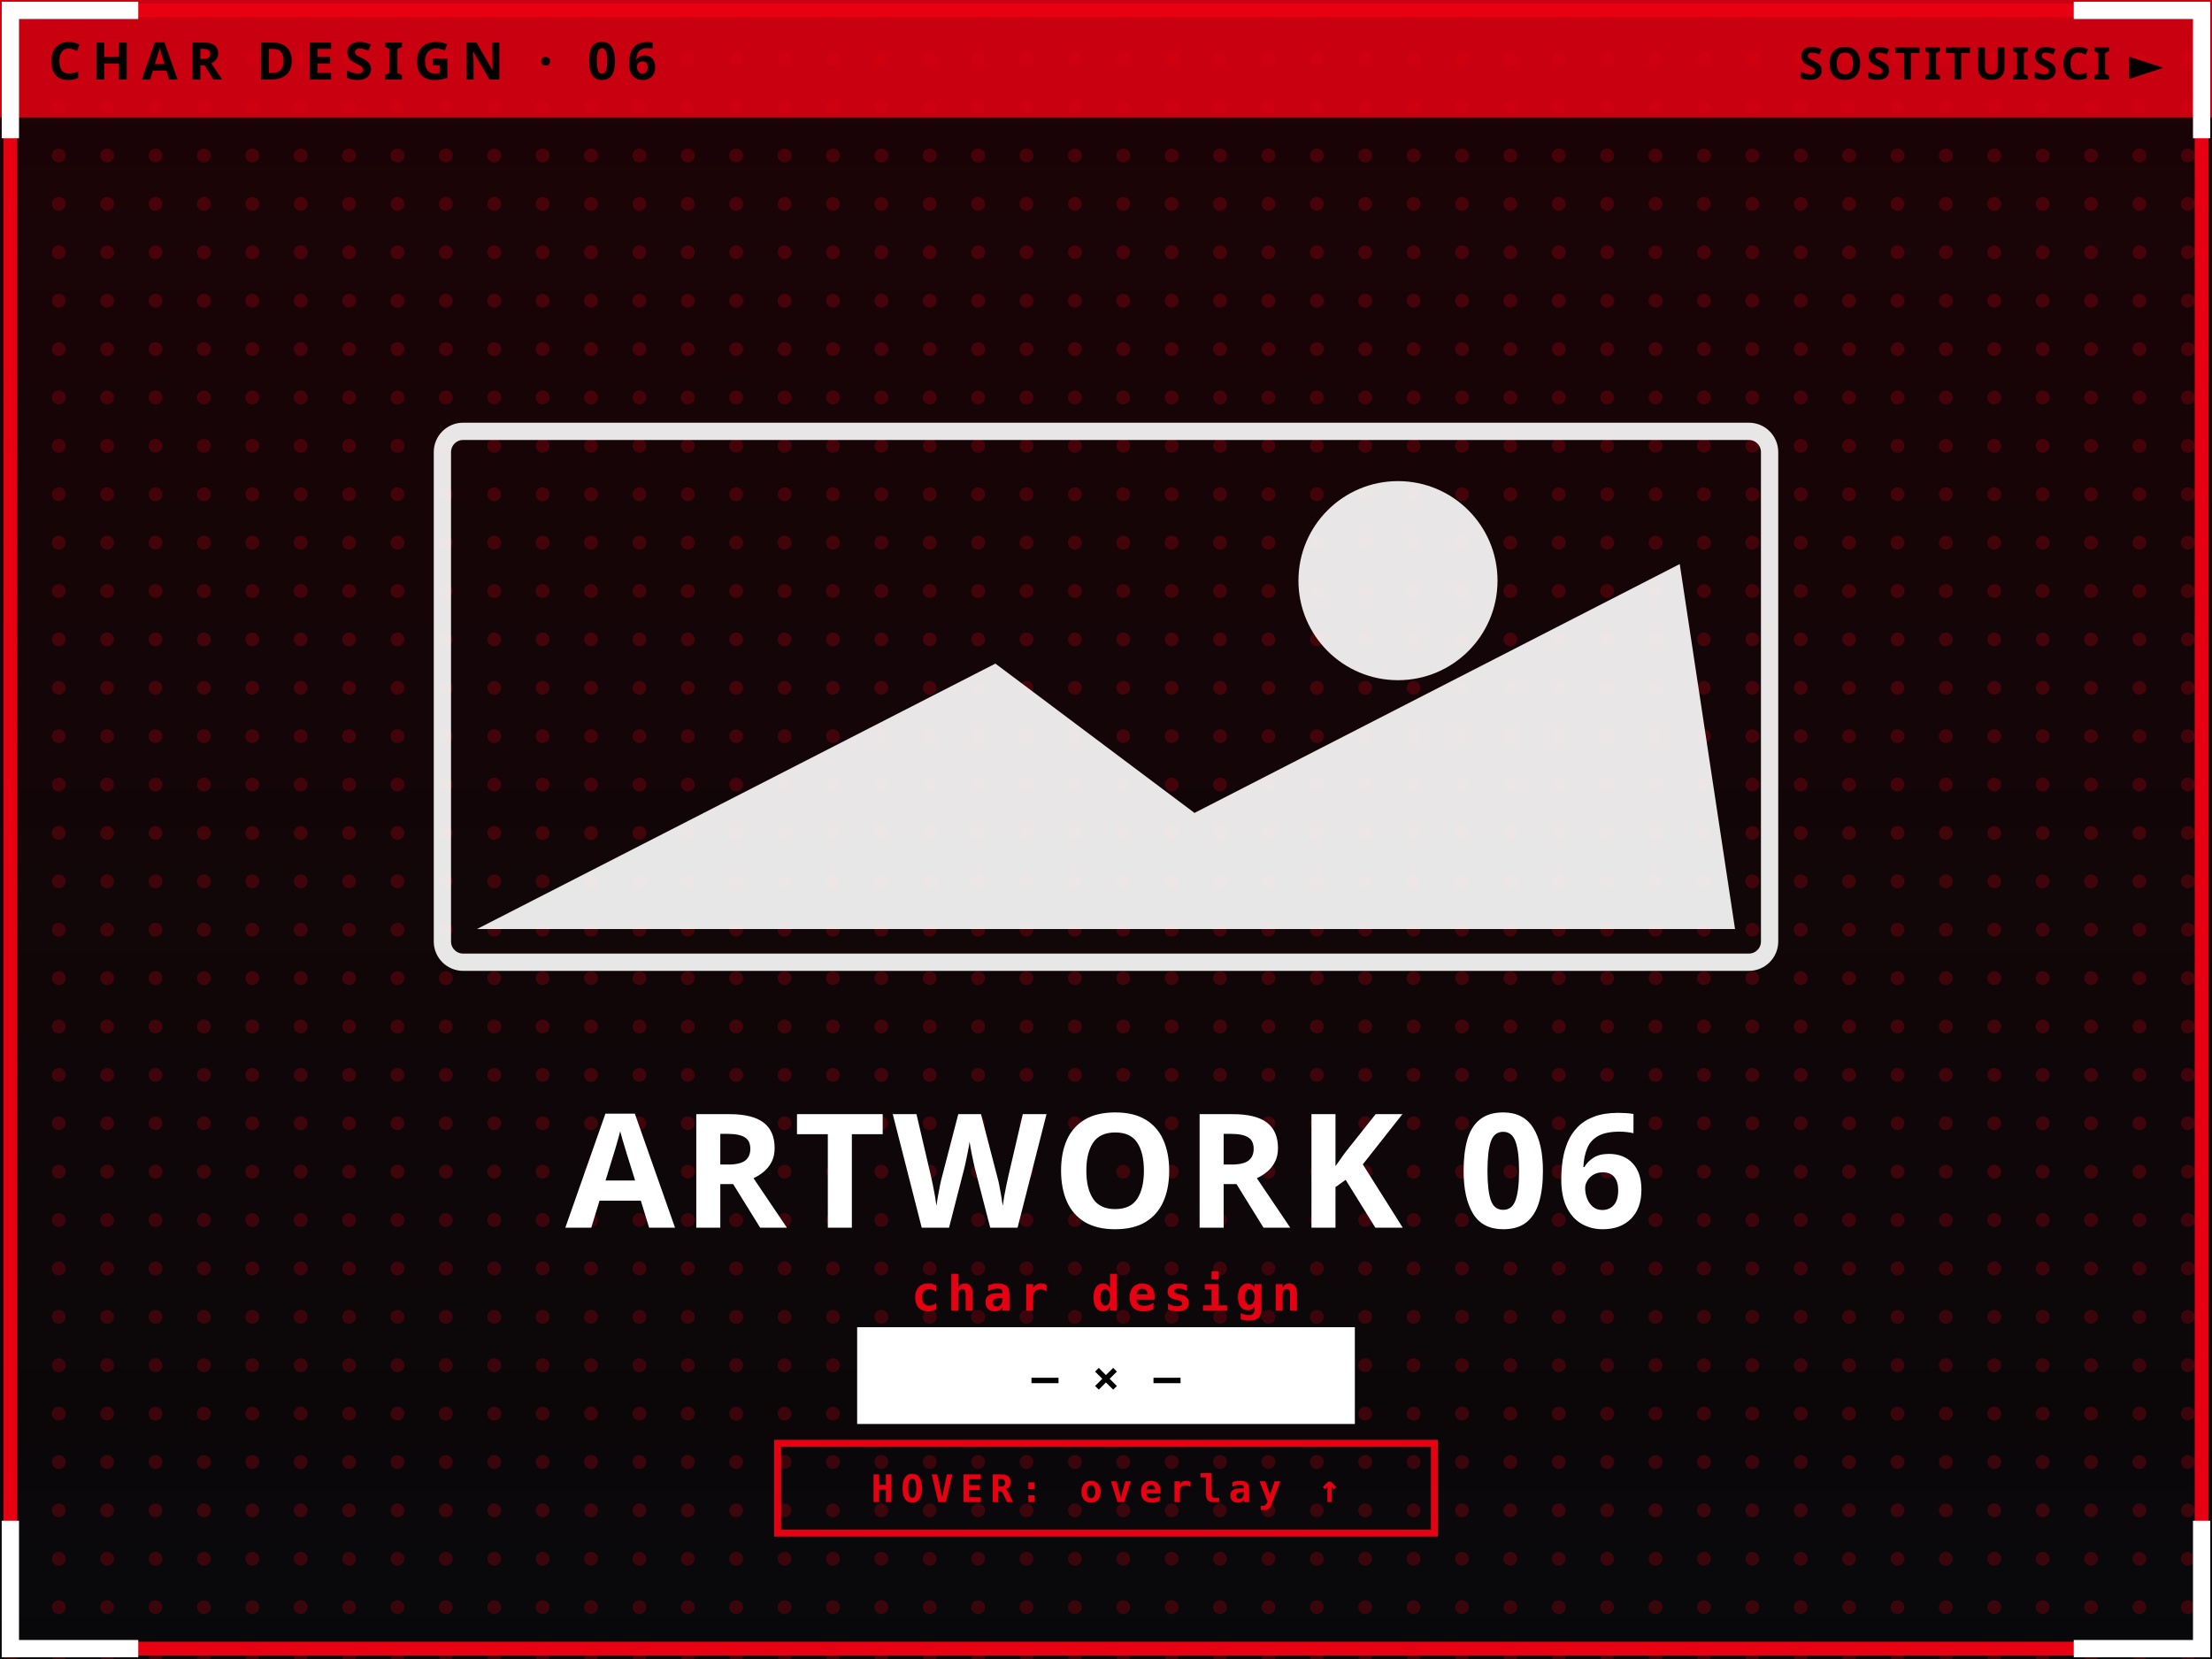
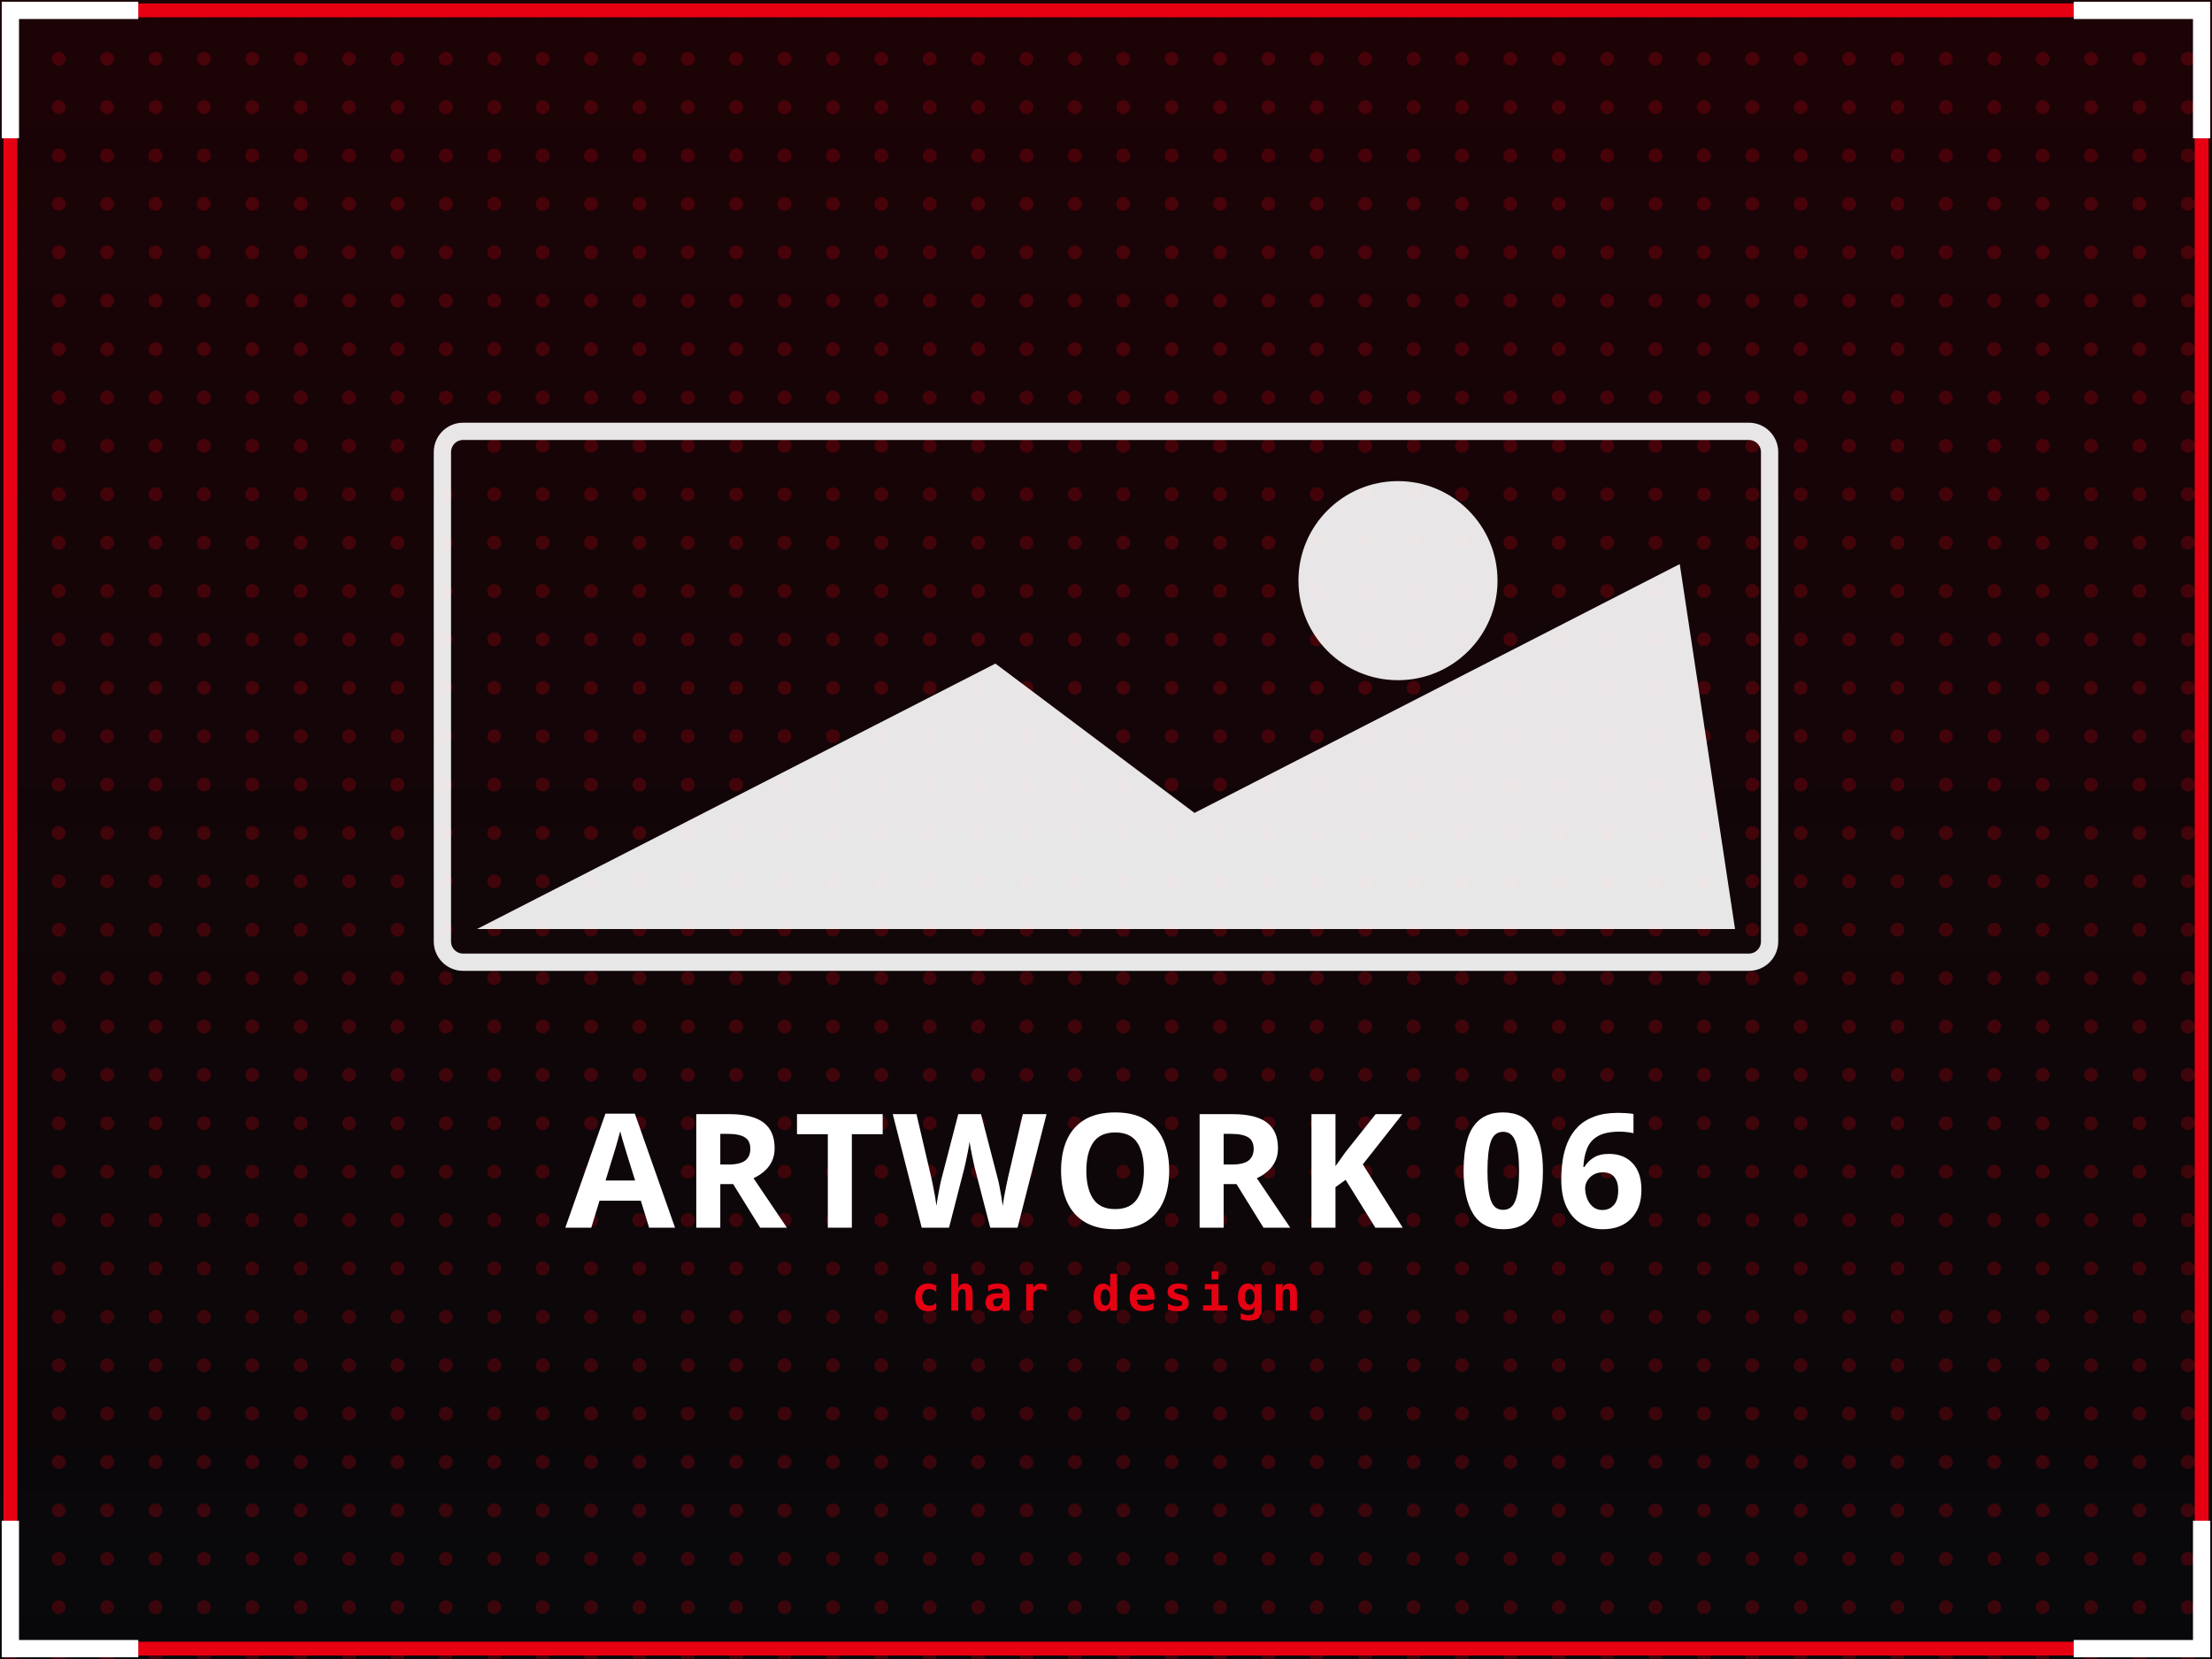
<svg xmlns="http://www.w3.org/2000/svg" viewBox="0 0 640 480" font-family="'Arial Narrow',Impact,sans-serif">
  <defs>
    <pattern id="d640480" width="14" height="14" patternUnits="userSpaceOnUse">
      <circle cx="3" cy="3" r="2" fill="#e60012" opacity="0.22" />
    </pattern>
    <linearGradient id="g640480" x1="0" y1="0" x2="0" y2="1">
      <stop offset="0%" stop-color="#1c0306" />
      <stop offset="100%" stop-color="#08080a" />
    </linearGradient>
  </defs>
  <rect width="640" height="480" fill="url(#g640480)" />
  <rect width="640" height="480" fill="url(#d640480)" />
-   <g opacity="0.85">
-     <rect x="0" y="0" width="640" height="34" fill="#e60012" />
-     <text x="14" y="23" fill="#000" font-size="15" font-weight="bold" letter-spacing="3">CHAR DESIGN · 06</text>
-     <text x="626" y="23" fill="#000" font-size="13" font-weight="bold" letter-spacing="1" text-anchor="end">SOSTITUISCI ►</text>
-   </g>
  <rect x="128.0" y="124.8" width="384.0" height="153.6" rx="6" fill="none" stroke="#fff" stroke-width="5" opacity="0.9" />
  <circle cx="404.48" cy="168.0" r="28.8" fill="#fff" opacity="0.9" />
  <path d="M138.0,268.8 L288.0,192.0 L345.6,235.2 L486.0,163.2 L502.0,268.8 Z" fill="#fff" opacity="0.9" />
  <text x="320.0" y="355.2" fill="#fff" font-size="46" font-weight="bold" text-anchor="middle" letter-spacing="2">ARTWORK 06</text>
  <text x="320.0" y="379.2" fill="#e60012" font-size="14" font-weight="bold" text-anchor="middle" letter-spacing="2" font-family="monospace">char design</text>
-   <rect x="248.0" y="384.0" width="144" height="28" fill="#fff" />
-   <text x="320.0" y="403.0" fill="#000" font-size="13" font-weight="bold" text-anchor="middle" letter-spacing="1" font-family="monospace">— × —</text>
-   <rect x="225.0" y="417.6" width="190" height="26" fill="none" stroke="#e60012" stroke-width="2" />
-   <text x="320.0" y="434.6" fill="#e60012" font-size="11" font-weight="bold" text-anchor="middle" letter-spacing="2" font-family="monospace">HOVER: overlay ↑</text>
  <rect x="3" y="3" width="634" height="474" fill="none" stroke="#e60012" stroke-width="4" />
  <path d="M3,40 L3,3 L40,3" fill="none" stroke="#fff" stroke-width="5" />
  <path d="M600,3 L637,3 L637,40" fill="none" stroke="#fff" stroke-width="5" />
  <path d="M3,440 L3,477 L40,477" fill="none" stroke="#fff" stroke-width="5" />
  <path d="M600,477 L637,477 L637,440" fill="none" stroke="#fff" stroke-width="5" />
</svg>
